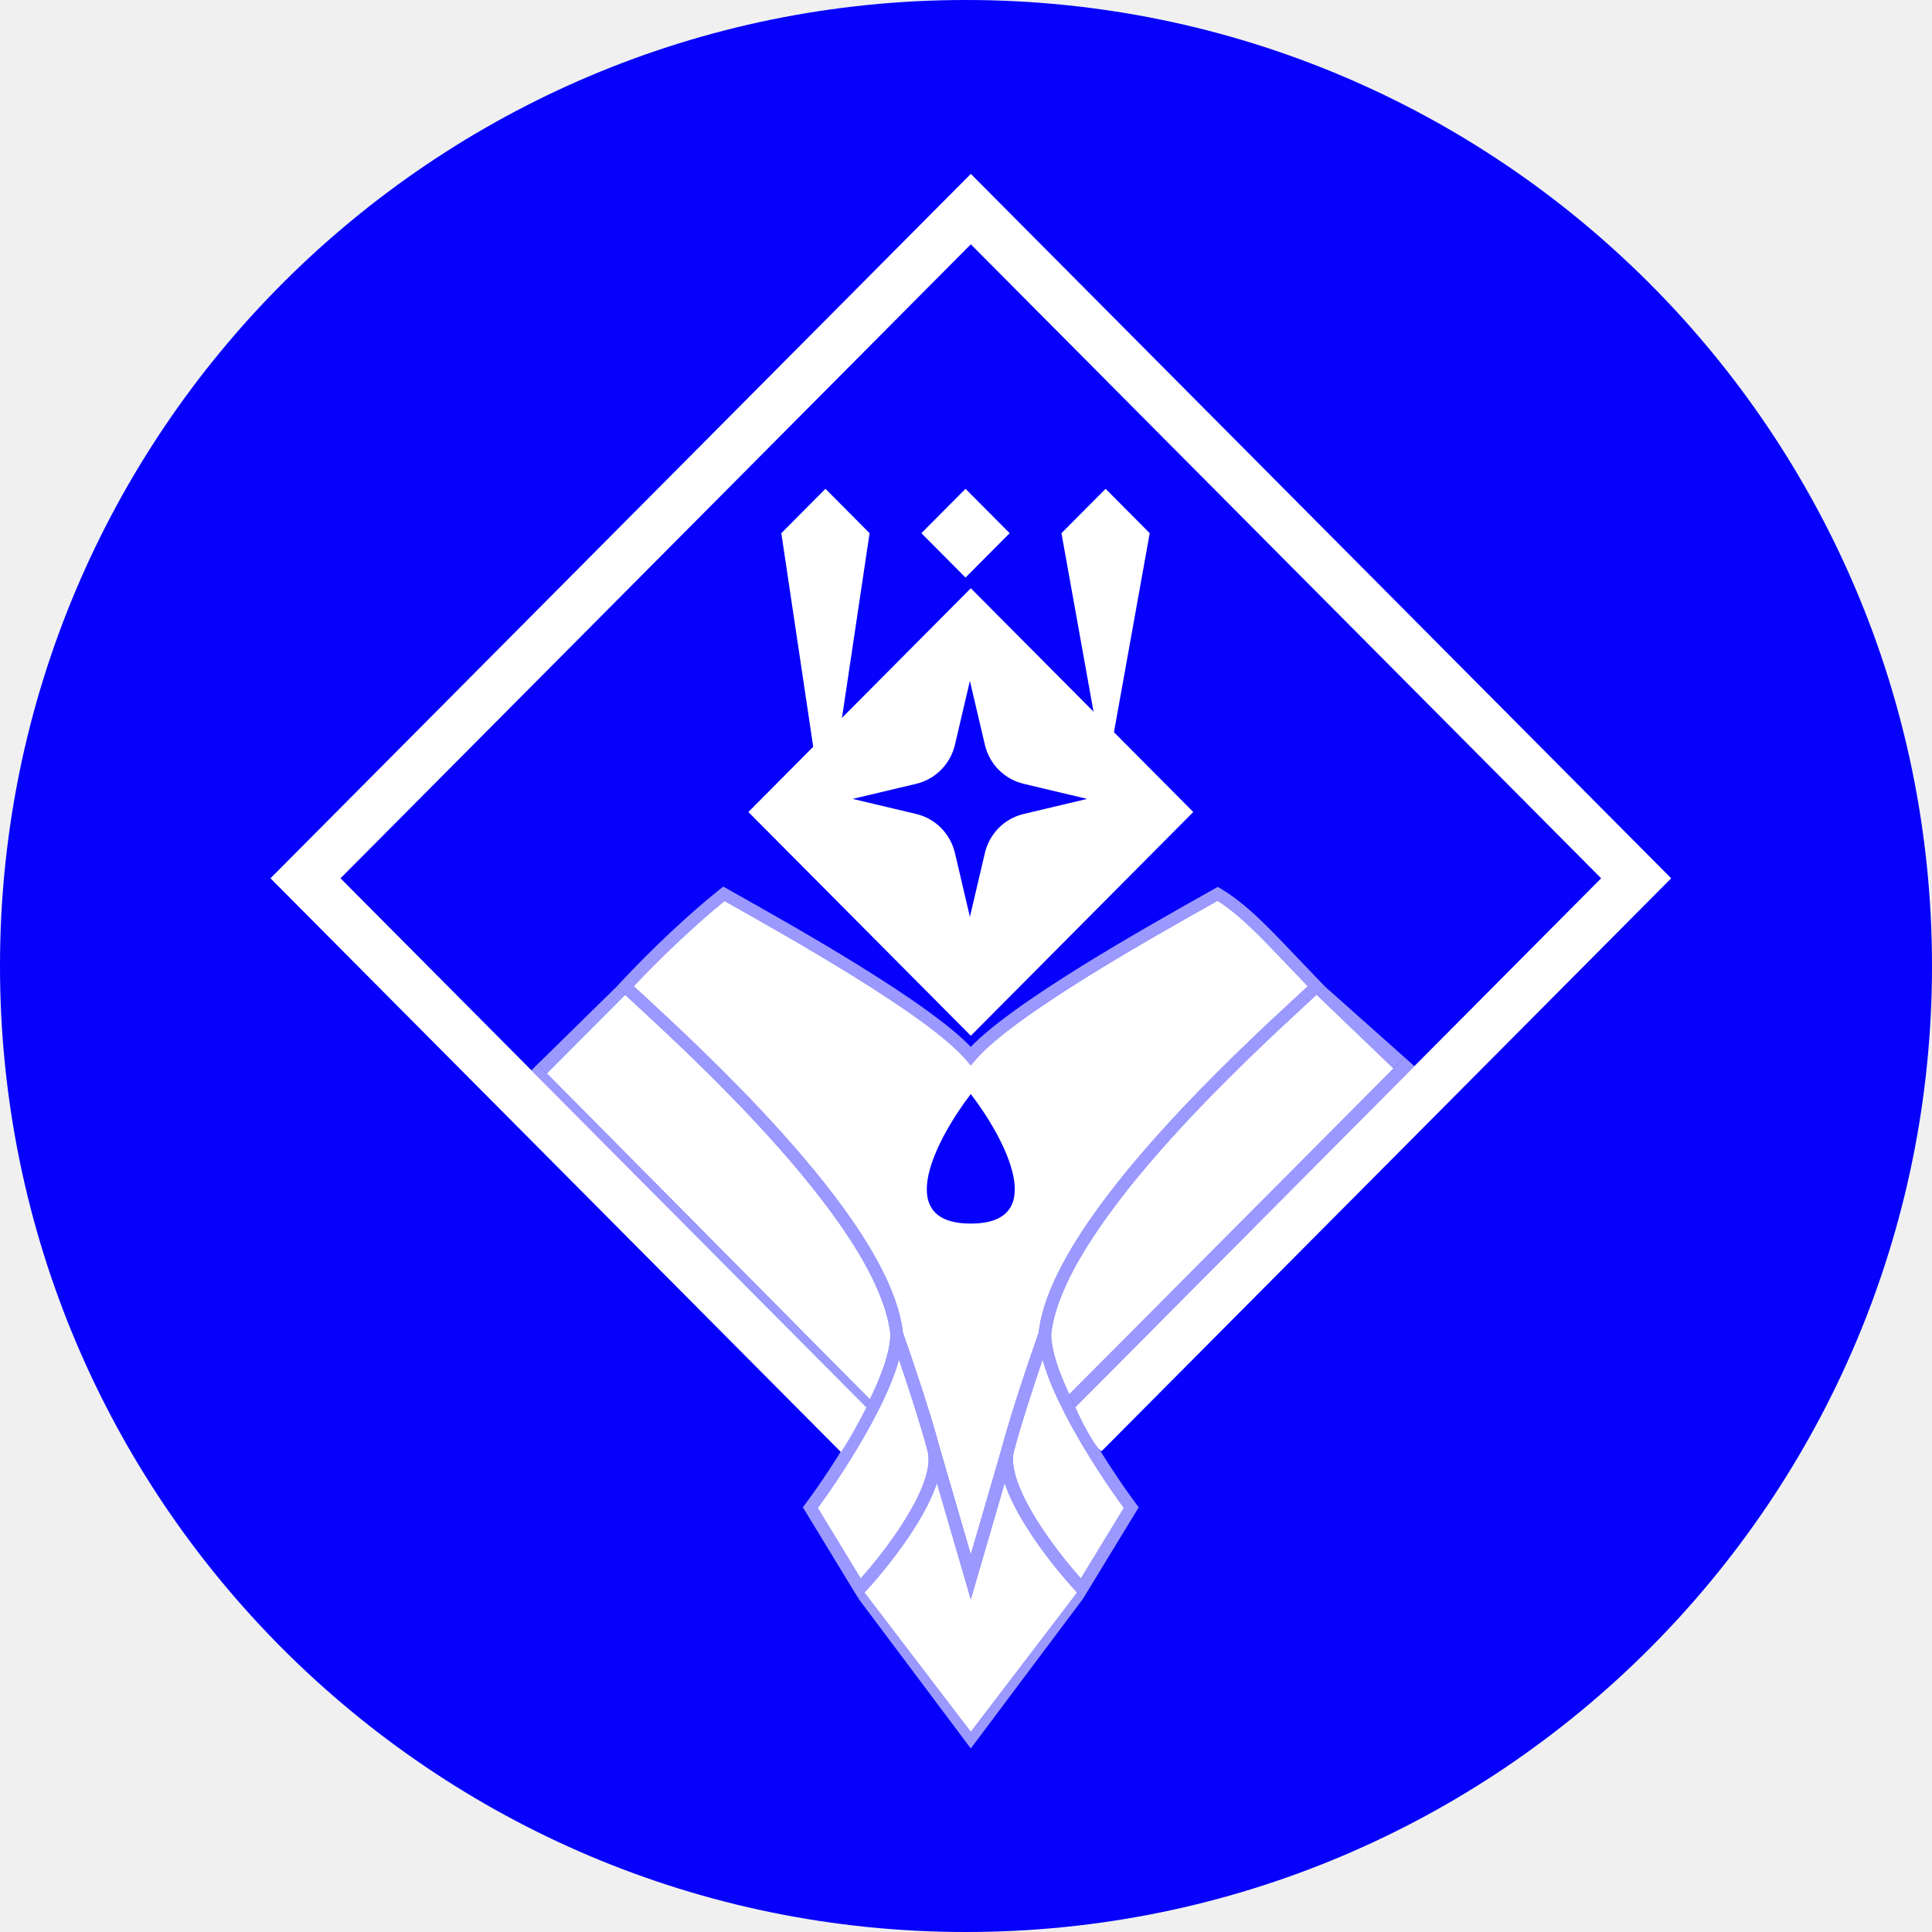
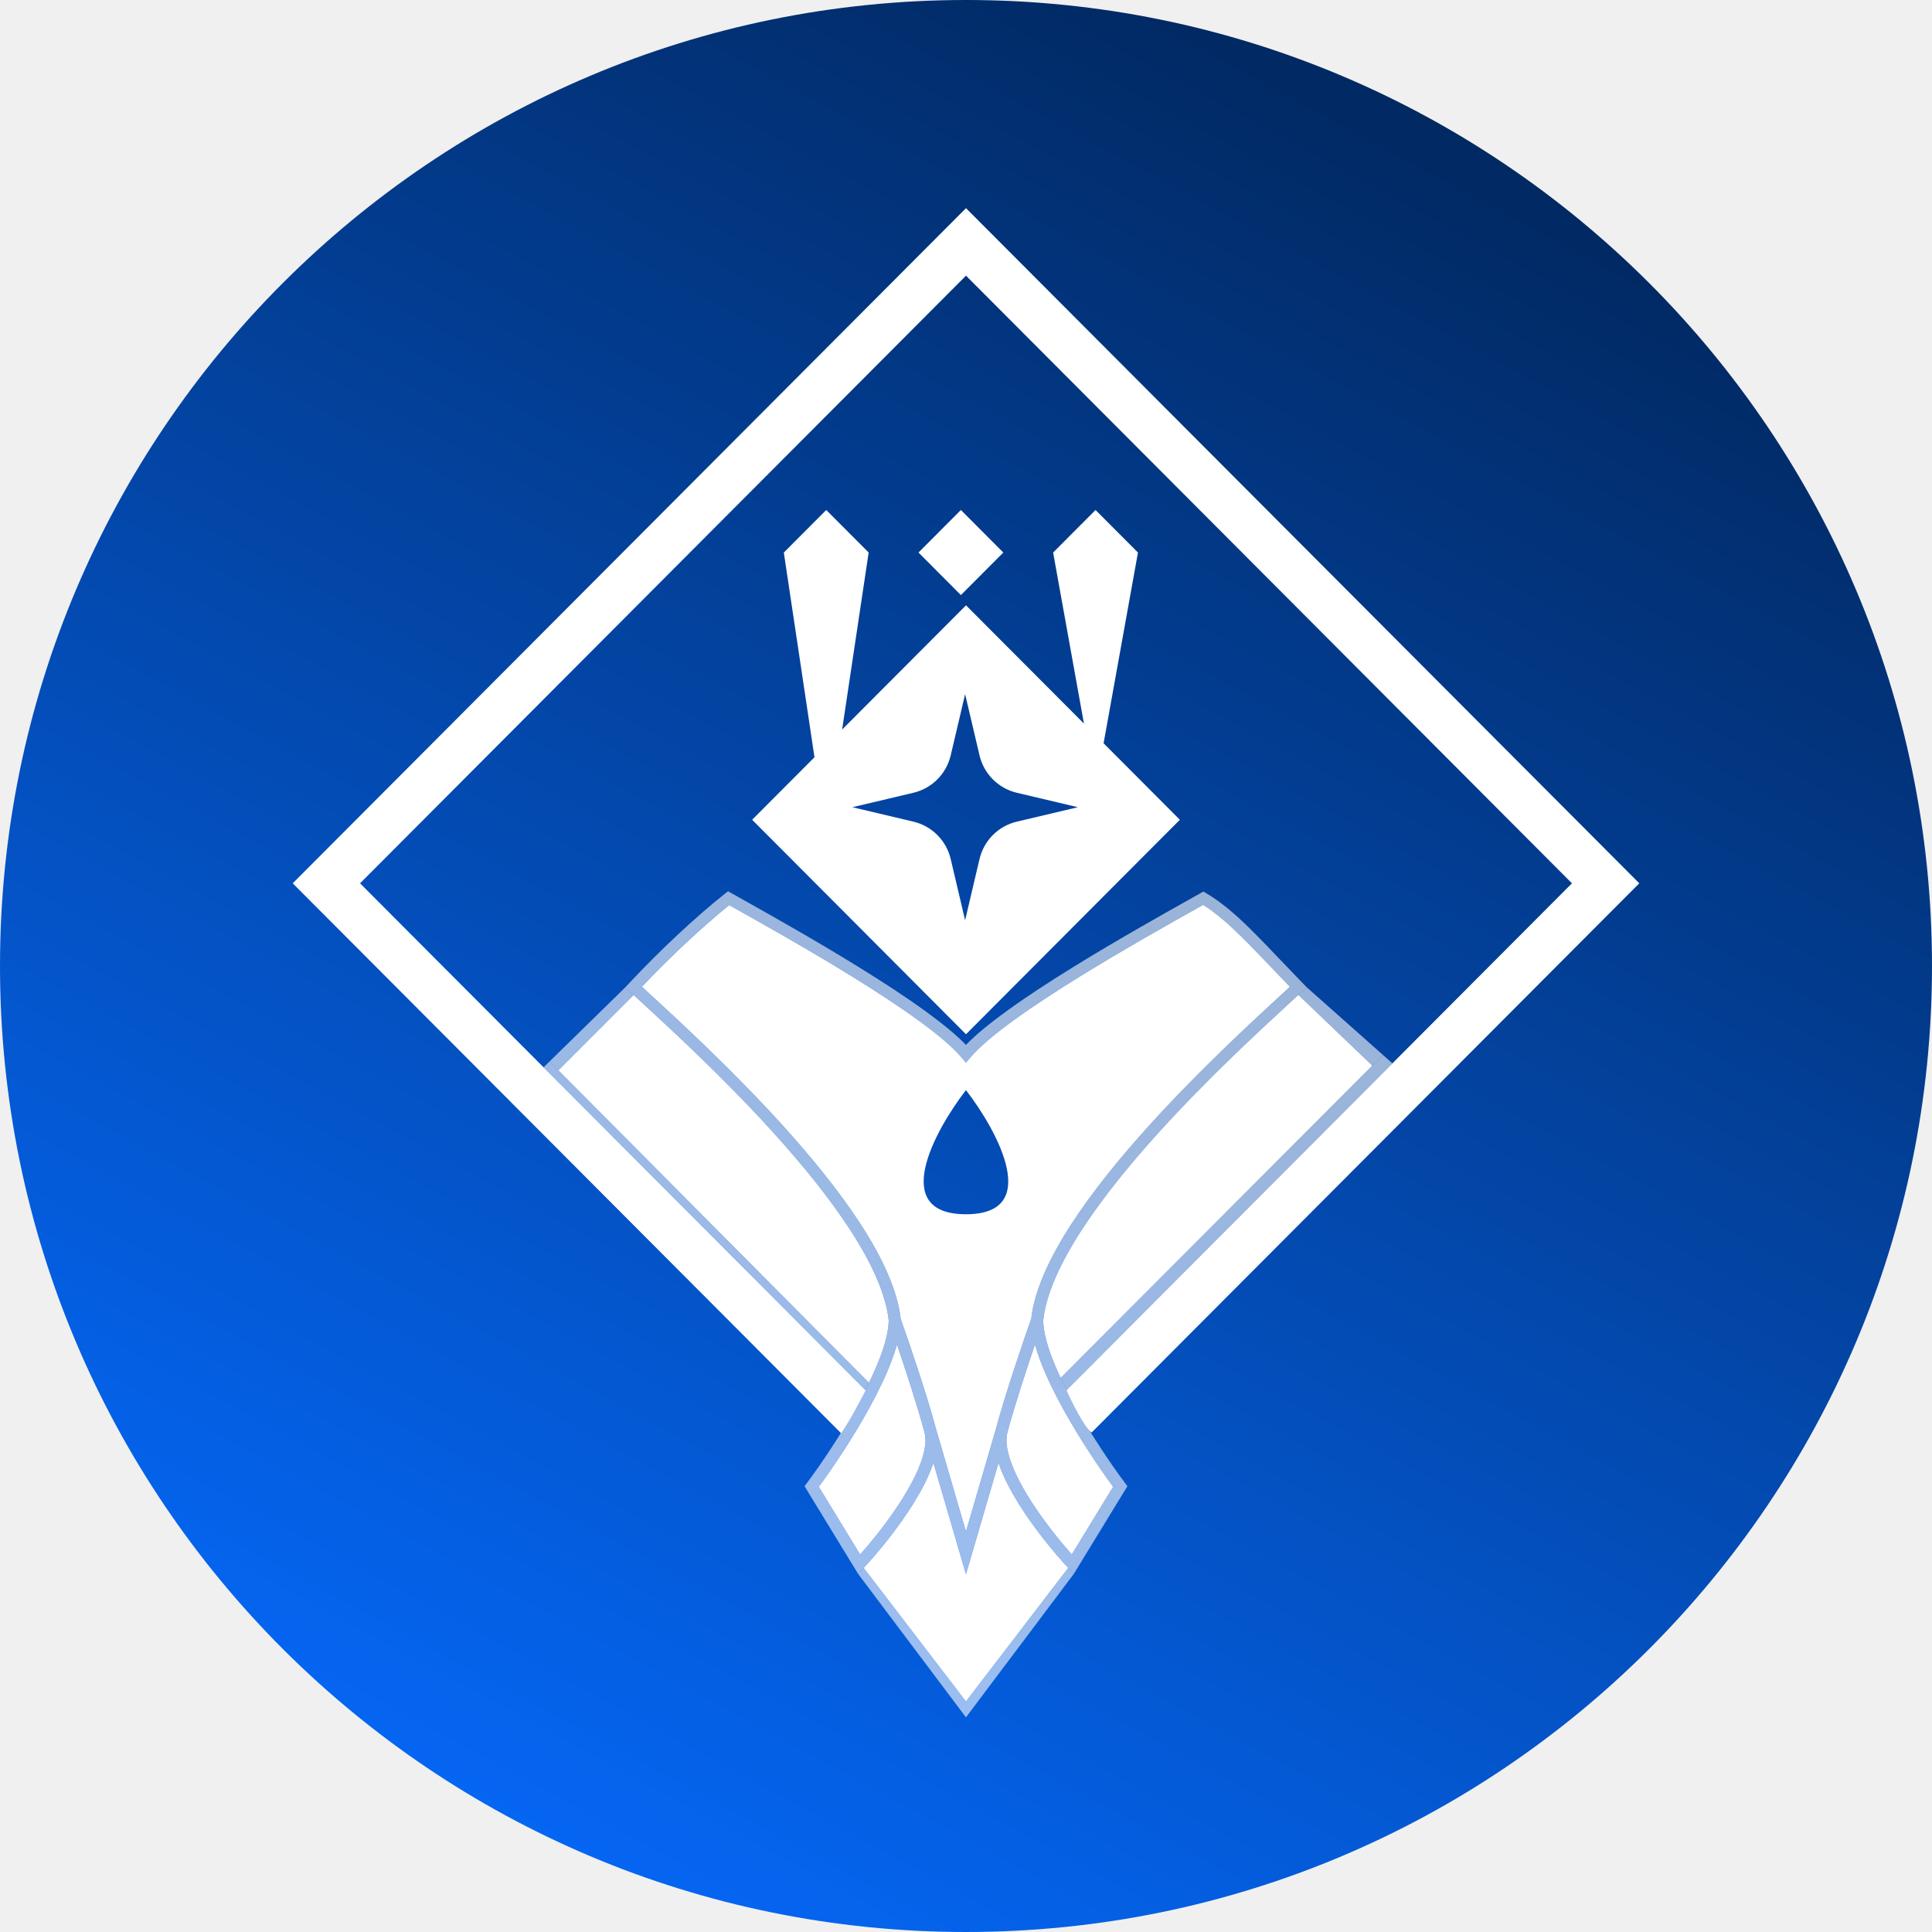
- <svg xmlns="http://www.w3.org/2000/svg" width="200" height="200" viewBox="0 0 200 200" fill="none">
-   <circle cx="100" cy="100" r="100" fill="#0601FA" />
-   <path fill-rule="evenodd" clip-rule="evenodd" d="M100.5 60.895L77.471 84.058L100.5 107.221L123.529 84.058L100.5 60.895ZM101.956 77.104L100.404 70.489L98.853 77.104C98.383 79.105 96.83 80.668 94.84 81.14L88.263 82.701L94.84 84.262C96.83 84.734 98.383 86.297 98.853 88.298L100.404 94.913L101.956 88.298C102.426 86.297 103.979 84.734 105.969 84.262L112.546 82.701L105.969 81.14C103.979 80.668 102.426 79.105 101.956 77.104Z" fill="white" />
-   <path fill-rule="evenodd" clip-rule="evenodd" d="M93.468 137.956C94.332 140.392 96.271 146.093 97.292 149.92L100.496 160.926L103.7 149.92C104.721 146.093 106.66 140.392 107.524 137.956C107.874 134.841 109.524 131.326 111.82 127.766C114.141 124.169 117.16 120.47 120.287 117.01C125.592 111.14 131.245 105.918 134.39 103.013C134.754 102.676 135.088 102.367 135.381 102.096C134.696 101.383 134.055 100.711 133.455 100.08C132.222 98.784 131.146 97.653 130.138 96.66C128.669 95.213 127.384 94.098 126.04 93.246L125.705 93.435C122.461 95.259 117.491 98.054 112.772 100.978C110.239 102.547 107.786 104.149 105.715 105.653C103.635 107.164 101.976 108.552 101.004 109.692L100.496 110.288L99.988 109.692C99.016 108.552 97.357 107.164 95.277 105.653C93.206 104.149 90.753 102.547 88.22 100.978C83.501 98.054 78.531 95.259 75.287 93.435L75.004 93.275C72.15 95.583 68.63 98.88 65.605 102.09C65.9 102.364 66.234 102.672 66.602 103.012C69.747 105.918 75.4 111.14 80.705 117.01C83.832 120.47 86.851 124.169 89.172 127.766C91.468 131.326 93.118 134.841 93.468 137.956ZM100.496 113.254C103.933 117.724 108.744 126.665 100.496 126.665C92.248 126.665 97.059 117.724 100.496 113.254Z" fill="white" />
-   <path d="M107.927 140.738C106.976 143.532 105.712 147.403 104.961 150.222C104.748 151.02 104.874 152.07 105.297 153.305C105.716 154.528 106.403 155.865 107.226 157.203C108.661 159.535 110.476 161.814 111.892 163.405L116.341 156.1C114.844 154.064 112.724 150.907 110.94 147.655C110 145.942 109.148 144.193 108.529 142.56C108.294 141.939 108.09 141.328 107.927 140.738Z" fill="white" />
-   <path d="M93.065 140.738C92.902 141.328 92.698 141.939 92.463 142.56C91.844 144.193 90.992 145.942 90.052 147.655C88.268 150.907 86.148 154.064 84.651 156.1L89.1 163.405C90.516 161.814 92.331 159.535 93.766 157.203C94.589 155.865 95.276 154.528 95.695 153.305C96.118 152.07 96.243 151.02 96.031 150.222C95.28 147.403 94.016 143.532 93.065 140.738Z" fill="white" />
-   <path fill-rule="evenodd" clip-rule="evenodd" d="M74.516 92.062L74.872 91.779L75.959 92.391C79.201 94.214 84.193 97.022 88.938 99.961C91.485 101.539 93.968 103.159 96.074 104.69C97.868 105.992 99.415 107.249 100.496 108.372C101.577 107.249 103.124 105.992 104.918 104.69C107.024 103.159 109.507 101.539 112.054 99.961C116.799 97.022 121.791 94.214 125.033 92.391L126.065 91.81L126.405 92.012C128.004 92.966 129.464 94.227 131.081 95.82C132.101 96.826 133.202 97.982 134.447 99.29C135.166 100.046 135.933 100.852 136.761 101.709L137.176 102.139L136.739 102.549C136.601 102.678 136.451 102.818 136.29 102.968C135.995 103.242 135.661 103.55 135.296 103.888C132.146 106.798 126.543 111.975 121.28 117.798C118.177 121.232 115.206 124.876 112.934 128.397C110.663 131.917 109.127 135.26 108.814 138.115C108.821 139.207 109.164 140.593 109.755 142.152C110.024 142.86 110.339 143.595 110.69 144.344C110.893 144.777 111.108 145.215 111.332 145.655C111.577 146.135 111.833 146.617 112.097 147.098C113.945 150.466 116.165 153.739 117.643 155.719L117.879 156.036L112.109 165.507L111.508 164.862C109.996 163.242 107.797 160.572 106.099 157.812C105.25 156.432 104.515 155.012 104.058 153.677C104.039 153.623 104.021 153.568 104.003 153.513L100.496 165.558L96.989 153.513C96.971 153.568 96.953 153.623 96.934 153.677C96.477 155.012 95.742 156.432 94.894 157.812C93.195 160.572 90.996 163.242 89.484 164.862L88.882 165.507L83.113 156.036L83.349 155.719C84.827 153.739 87.047 150.466 88.895 147.098C89.16 146.615 89.417 146.131 89.662 145.649C89.796 145.387 89.926 145.126 90.052 144.866C90.504 143.937 90.906 143.024 91.237 142.152C91.828 140.593 92.171 139.207 92.177 138.115C91.865 135.26 90.329 131.917 88.058 128.397C85.786 124.876 82.815 121.232 79.712 117.798C74.45 111.975 68.846 106.798 65.696 103.888C65.336 103.555 65.008 103.252 64.716 102.981C64.55 102.826 64.395 102.682 64.253 102.549L63.824 102.146L64.223 101.717C67.493 98.204 71.419 94.524 74.516 92.062ZM92.463 142.56C92.698 141.939 92.902 141.328 93.065 140.738C94.016 143.532 95.28 147.403 96.031 150.222C96.243 151.02 96.118 152.07 95.695 153.305C95.276 154.528 94.589 155.865 93.766 157.203C92.331 159.535 90.516 161.814 89.1 163.405L84.651 156.1C86.148 154.064 88.268 150.907 90.052 147.655C90.992 145.942 91.844 144.193 92.463 142.56ZM97.292 149.92C96.271 146.093 94.332 140.392 93.468 137.956C93.118 134.841 91.468 131.326 89.172 127.766C86.851 124.169 83.832 120.47 80.705 117.01C75.4 111.14 69.747 105.918 66.602 103.012C66.234 102.672 65.9 102.364 65.605 102.09C68.63 98.88 72.15 95.583 75.004 93.275L75.287 93.435C78.531 95.259 83.501 98.054 88.22 100.978C90.753 102.547 93.206 104.149 95.277 105.653C97.357 107.164 99.016 108.552 99.988 109.692L100.496 110.288L101.004 109.692C101.976 108.552 103.635 107.164 105.715 105.653C107.786 104.149 110.239 102.547 112.772 100.978C117.491 98.054 122.461 95.259 125.705 93.435L126.04 93.246C127.384 94.098 128.669 95.213 130.138 96.66C131.146 97.653 132.222 98.784 133.455 100.08C134.055 100.711 134.696 101.383 135.381 102.096C135.088 102.367 134.754 102.676 134.39 103.013C131.245 105.918 125.592 111.14 120.287 117.01C117.16 120.47 114.141 124.169 111.82 127.766C109.524 131.326 107.874 134.841 107.524 137.956C106.66 140.392 104.721 146.093 103.7 149.92L100.496 160.926L97.292 149.92ZM104.961 150.222C105.712 147.403 106.976 143.532 107.927 140.738C108.09 141.328 108.294 141.939 108.529 142.56C109.148 144.193 110 145.942 110.94 147.655C112.724 150.907 114.844 154.064 116.341 156.1L111.892 163.405C110.476 161.814 108.661 159.535 107.226 157.203C106.403 155.865 105.716 154.528 105.297 153.305C104.874 152.07 104.748 151.02 104.961 150.222Z" fill="white" fill-opacity="0.6" />
-   <path d="M94.894 157.812C93.195 160.572 90.996 163.242 89.484 164.862L100.496 179.284L111.508 164.862C109.996 163.242 107.797 160.572 106.099 157.812C105.25 156.432 104.515 155.012 104.058 153.677C104.039 153.623 104.021 153.568 104.003 153.513L100.496 165.558L96.989 153.513C96.971 153.568 96.953 153.623 96.934 153.677C96.477 155.012 95.742 156.432 94.894 157.812Z" fill="white" />
-   <path d="M89.484 164.862L88.882 165.507L100.496 181L112.109 165.507L111.508 164.862L100.496 179.284L89.484 164.862Z" fill="white" fill-opacity="0.6" />
-   <path d="M95.382 55.194L99.95 50.6L104.518 55.194L99.95 59.789L95.382 55.194Z" fill="white" />
-   <path d="M109.882 55.194L114.45 50.6L119.018 55.194L114.45 80.626L109.882 55.194Z" fill="white" />
-   <path d="M80.882 55.194L85.45 50.6L90.018 55.194L85.45 85.774L80.882 55.194Z" fill="white" />
-   <path fill-rule="evenodd" clip-rule="evenodd" d="M100.5 18L28 90.921L87.054 150.318C87.898 149.108 89.166 146.723 89.694 145.681L89.662 145.649L55.01 110.796L35.25 90.921L100.5 25.292L165.75 90.921L146.417 110.367L111.332 145.655L111.317 145.67C111.893 146.949 113.241 149.655 114.023 150.241L173 90.921L100.5 18Z" fill="white" />
-   <path d="M55.01 110.796L89.662 145.649C89.796 145.387 89.926 145.126 90.052 144.866L56.609 111.121L55.657 110.16L55.01 110.796Z" fill="white" fill-opacity="0.6" />
-   <path d="M111.332 145.655L146.417 110.367L145.399 109.46L144.255 110.609L110.69 144.344C110.893 144.777 111.108 145.215 111.332 145.655Z" fill="white" fill-opacity="0.6" />
-   <path fill-rule="evenodd" clip-rule="evenodd" d="M109.755 142.152C109.164 140.593 108.821 139.207 108.814 138.115C109.127 135.26 110.663 131.917 112.934 128.397C115.206 124.876 118.177 121.232 121.28 117.798C126.543 111.975 132.146 106.798 135.296 103.888L136.29 102.968L144.255 110.609L110.69 144.344C110.339 143.595 110.024 142.86 109.755 142.152Z" fill="white" />
-   <path d="M137.176 102.139L136.739 102.549L136.29 102.968L144.255 110.609L145.399 109.46L137.176 102.139Z" fill="white" fill-opacity="0.6" />
-   <path fill-rule="evenodd" clip-rule="evenodd" d="M64.716 102.981L56.609 111.121L90.052 144.866C90.504 143.937 90.906 143.024 91.237 142.152C91.828 140.593 92.171 139.207 92.177 138.115C91.865 135.26 90.329 131.917 88.058 128.397C85.786 124.876 82.815 121.232 79.712 117.798C74.45 111.975 68.846 106.798 65.696 103.888C65.336 103.555 65.008 103.252 64.716 102.981Z" fill="white" />
-   <path d="M64.253 102.549L63.824 102.146L55.657 110.16L56.609 111.121L64.716 102.981L64.253 102.549Z" fill="white" fill-opacity="0.6" />
+ <svg xmlns="http://www.w3.org/2000/svg" width="297" height="297" viewBox="0 0 297 297" fill="none">
+   <path d="M0 148.5C0 66.486 66.486 0 148.5 0C230.514 0 297 66.486 297 148.5C297 230.514 230.514 297 148.5 297C66.486 297 0 230.514 0 148.5Z" fill="url(#paint0_linear_119_113)" />
+   <path fill-rule="evenodd" clip-rule="evenodd" d="M148.5 93.053L115.624 126.021L148.5 158.989L181.376 126.021L148.5 93.053ZM150.579 116.124L148.364 106.709L146.148 116.124C145.478 118.971 143.26 121.197 140.42 121.868L131.031 124.09L140.42 126.311C143.26 126.983 145.478 129.208 146.148 132.056L148.364 141.471L150.579 132.056C151.25 129.208 153.467 126.983 156.307 126.311L165.697 124.09L156.307 121.868C153.467 121.197 151.25 118.971 150.579 116.124Z" fill="white" />
+   <path fill-rule="evenodd" clip-rule="evenodd" d="M138.461 202.735C139.695 206.202 142.463 214.317 143.92 219.763L148.494 235.428L153.069 219.763C154.525 214.317 157.294 206.202 158.527 202.735C159.028 198.301 161.382 193.298 164.661 188.232C167.974 183.112 172.284 177.847 176.748 172.922C184.321 164.568 192.391 157.134 196.881 152.999C197.401 152.52 197.878 152.081 198.295 151.694C197.317 150.681 196.403 149.723 195.546 148.825C193.786 146.981 192.249 145.371 190.811 143.958C188.714 141.898 186.879 140.311 184.961 139.099L184.482 139.367C179.852 141.964 172.757 145.942 166.019 150.104C162.403 152.337 158.901 154.617 155.945 156.758C152.975 158.909 150.608 160.884 149.22 162.506L148.494 163.355L147.769 162.506C146.381 160.884 144.014 158.909 141.044 156.758C138.088 154.617 134.585 152.337 130.969 150.104C124.232 145.942 117.137 141.964 112.506 139.367L112.102 139.14C108.028 142.425 103.003 147.117 98.684 151.686C99.105 152.076 99.582 152.515 100.108 152.999C104.597 157.134 112.668 164.567 120.241 172.922C124.705 177.847 129.015 183.112 132.328 188.232C135.606 193.298 137.961 198.301 138.461 202.735ZM148.494 167.576C153.4 173.938 160.269 186.664 148.494 186.664C136.719 186.664 143.588 173.938 148.494 167.576Z" fill="white" />
+   <path d="M159.103 206.694C157.745 210.671 155.941 216.181 154.869 220.193C154.565 221.329 154.744 222.823 155.348 224.581C155.946 226.321 156.927 228.225 158.102 230.129C160.15 233.449 162.741 236.693 164.762 238.957L171.115 228.56C168.977 225.661 165.95 221.168 163.404 216.54C162.062 214.102 160.845 211.612 159.962 209.288C159.626 208.404 159.335 207.534 159.103 206.694Z" fill="white" />
+   <path d="M137.885 206.694C137.654 207.534 137.362 208.404 137.026 209.288C136.143 211.612 134.927 214.102 133.585 216.54C131.038 221.168 128.012 225.661 125.874 228.56L132.226 238.957C134.248 236.693 136.838 233.449 138.887 230.129C140.062 228.225 141.043 226.321 141.641 224.581C142.245 222.823 142.423 221.329 142.12 220.193C141.048 216.181 139.244 210.671 137.885 206.694Z" fill="white" />
+   <path fill-rule="evenodd" clip-rule="evenodd" d="M111.405 137.413L111.913 137.011L113.466 137.881C118.093 140.476 125.221 144.473 131.994 148.656C135.63 150.902 139.175 153.208 142.182 155.386C144.742 157.241 146.951 159.029 148.494 160.628C150.038 159.029 152.246 157.241 154.807 155.386C157.814 153.208 161.358 150.902 164.995 148.656C171.768 144.473 178.895 140.476 183.523 137.881L184.996 137.055L185.481 137.343C187.765 138.7 189.849 140.495 192.157 142.762C193.614 144.194 195.185 145.84 196.962 147.702C197.989 148.777 199.084 149.924 200.266 151.144L200.859 151.756L200.235 152.339C200.038 152.524 199.823 152.723 199.593 152.936C199.171 153.327 198.696 153.765 198.174 154.246C193.677 158.387 185.678 165.756 178.165 174.044C173.735 178.931 169.493 184.118 166.25 189.13C163.008 194.14 160.816 198.897 160.37 202.961C160.378 204.515 160.869 206.488 161.713 208.707C162.096 209.715 162.546 210.761 163.047 211.827C163.337 212.443 163.644 213.067 163.964 213.692C164.314 214.376 164.679 215.062 165.056 215.747C167.694 220.54 170.863 225.199 172.973 228.018L173.31 228.468L165.074 241.949L164.215 241.031C162.057 238.724 158.917 234.924 156.492 230.996C155.28 229.032 154.232 227.011 153.579 225.111C153.552 225.033 153.526 224.955 153.501 224.878L148.494 242.021L143.488 224.878C143.462 224.955 143.436 225.033 143.409 225.111C142.757 227.011 141.708 229.032 140.496 230.996C138.072 234.924 134.932 238.724 132.774 241.031L131.915 241.949L123.679 228.468L124.016 228.018C126.125 225.199 129.295 220.54 131.933 215.747C132.311 215.059 132.678 214.37 133.028 213.685C133.219 213.312 133.405 212.941 133.585 212.571C134.229 211.248 134.804 209.948 135.276 208.707C136.119 206.488 136.61 204.515 136.619 202.961C136.172 198.897 133.98 194.14 130.738 189.13C127.495 184.118 123.253 178.931 118.823 174.044C111.311 165.756 103.311 158.387 98.815 154.246C98.301 153.772 97.832 153.34 97.415 152.955C97.178 152.734 96.957 152.529 96.754 152.339L96.141 151.766L96.711 151.156C101.379 146.155 106.985 140.917 111.405 137.413ZM137.026 209.288C137.362 208.404 137.654 207.534 137.885 206.694C139.244 210.671 141.048 216.181 142.12 220.193C142.423 221.329 142.245 222.823 141.641 224.581C141.043 226.321 140.062 228.225 138.887 230.129C136.838 233.449 134.248 236.693 132.226 238.957L125.874 228.56C128.012 225.661 131.038 221.168 133.585 216.54C134.927 214.102 136.143 211.612 137.026 209.288ZM143.92 219.763C142.463 214.317 139.695 206.202 138.461 202.735C137.961 198.301 135.606 193.298 132.328 188.232C129.015 183.112 124.705 177.847 120.241 172.922C112.668 164.567 104.597 157.134 100.108 152.999C99.582 152.515 99.105 152.076 98.684 151.686C103.003 147.117 108.028 142.425 112.102 139.14L112.506 139.367C117.137 141.964 124.232 145.942 130.969 150.104C134.585 152.337 138.088 154.617 141.044 156.758C144.014 158.909 146.381 160.884 147.769 162.506L148.494 163.355L149.22 162.506C150.608 160.884 152.975 158.909 155.945 156.758C158.901 154.617 162.403 152.337 166.019 150.104C172.757 145.942 179.852 141.964 184.482 139.367L184.961 139.099C186.879 140.311 188.714 141.898 190.811 143.958C192.249 145.371 193.786 146.981 195.546 148.825C196.403 149.723 197.317 150.681 198.295 151.694C197.878 152.081 197.401 152.52 196.881 152.999C192.391 157.134 184.321 164.568 176.748 172.922C172.284 177.847 167.974 183.112 164.661 188.232C161.382 193.298 159.028 198.301 158.527 202.735C157.294 206.202 154.525 214.317 153.069 219.763L148.494 235.428L143.92 219.763ZM154.869 220.193C155.941 216.181 157.745 210.671 159.103 206.694C159.335 207.534 159.626 208.404 159.962 209.288C160.845 211.612 162.062 214.102 163.404 216.54C165.95 221.168 168.977 225.661 171.115 228.56L164.762 238.957C162.741 236.693 160.15 233.449 158.102 230.129C156.927 228.225 155.946 226.321 155.348 224.581C154.744 222.823 154.565 221.329 154.869 220.193Z" fill="white" fill-opacity="0.6" />
+   <path d="M140.496 230.996C138.072 234.924 134.932 238.724 132.774 241.031L148.494 261.558L164.215 241.031C162.057 238.724 158.917 234.924 156.492 230.996C155.28 229.032 154.232 227.011 153.579 225.111C153.552 225.033 153.526 224.955 153.501 224.878L148.494 242.021L143.488 224.878C143.462 224.955 143.436 225.033 143.409 225.111C142.757 227.011 141.708 229.032 140.496 230.996Z" fill="white" />
+   <path d="M132.774 241.031L131.915 241.949L148.494 264L165.074 241.949L164.215 241.031L148.494 261.558L132.774 241.031Z" fill="white" fill-opacity="0.6" />
+   <path d="M141.194 84.939L147.715 78.4L154.236 84.939L147.715 91.479L141.194 84.939Z" fill="white" />
+   <path d="M161.894 84.939L168.415 78.4L174.936 84.939L168.415 121.137L161.894 84.939Z" fill="white" />
+   <path d="M120.494 84.939L127.015 78.4L133.536 84.939L127.015 128.463L120.494 84.939Z" fill="white" />
+   <path fill-rule="evenodd" clip-rule="evenodd" d="M148.5 32L45 135.789L129.305 220.33C130.509 218.607 132.319 215.212 133.074 213.731L133.028 213.685L83.559 164.077L55.35 135.789L148.5 42.379L241.65 135.789L214.05 163.467L163.964 213.692L163.943 213.714C164.765 215.535 166.689 219.386 167.805 220.22L252 135.789L148.5 32Z" fill="white" />
+   <path d="M83.559 164.077L133.028 213.685C133.219 213.312 133.405 212.941 133.585 212.571L85.842 164.54L84.483 163.173L83.559 164.077Z" fill="white" fill-opacity="0.6" />
+   <path d="M163.964 213.692L214.05 163.467L212.597 162.176L210.964 163.812L163.047 211.827C163.337 212.443 163.644 213.067 163.964 213.692Z" fill="white" fill-opacity="0.6" />
+   <path fill-rule="evenodd" clip-rule="evenodd" d="M161.713 208.707C160.869 206.488 160.378 204.515 160.37 202.961C160.816 198.897 163.008 194.14 166.25 189.13C169.493 184.118 173.735 178.931 178.165 174.044C185.678 165.756 193.677 158.387 198.174 154.246L199.593 152.936L210.964 163.812L163.047 211.827C162.546 210.761 162.096 209.715 161.713 208.707Z" fill="white" />
+   <path d="M200.859 151.756L200.235 152.339L199.593 152.936L210.964 163.812L212.597 162.176L200.859 151.756Z" fill="white" fill-opacity="0.6" />
+   <path fill-rule="evenodd" clip-rule="evenodd" d="M97.415 152.955L85.842 164.54L133.585 212.571C134.229 211.248 134.804 209.948 135.276 208.707C136.119 206.488 136.61 204.515 136.619 202.961C136.172 198.897 133.98 194.14 130.738 189.13C127.495 184.118 123.253 178.931 118.823 174.044C111.311 165.756 103.311 158.387 98.815 154.246C98.301 153.772 97.832 153.34 97.415 152.955Z" fill="white" />
+   <path d="M96.754 152.339L96.141 151.766L84.483 163.173L85.842 164.54L97.415 152.955L96.754 152.339Z" fill="white" fill-opacity="0.6" />
+   <defs>
+     <linearGradient id="paint0_linear_119_113" x1="198.378" y1="-14.17" x2="36.275" y2="285.664" gradientUnits="userSpaceOnUse">
+       <stop stop-color="#012559" />
+       <stop offset="1" stop-color="#056BFF" />
+     </linearGradient>
+   </defs>
</svg>
